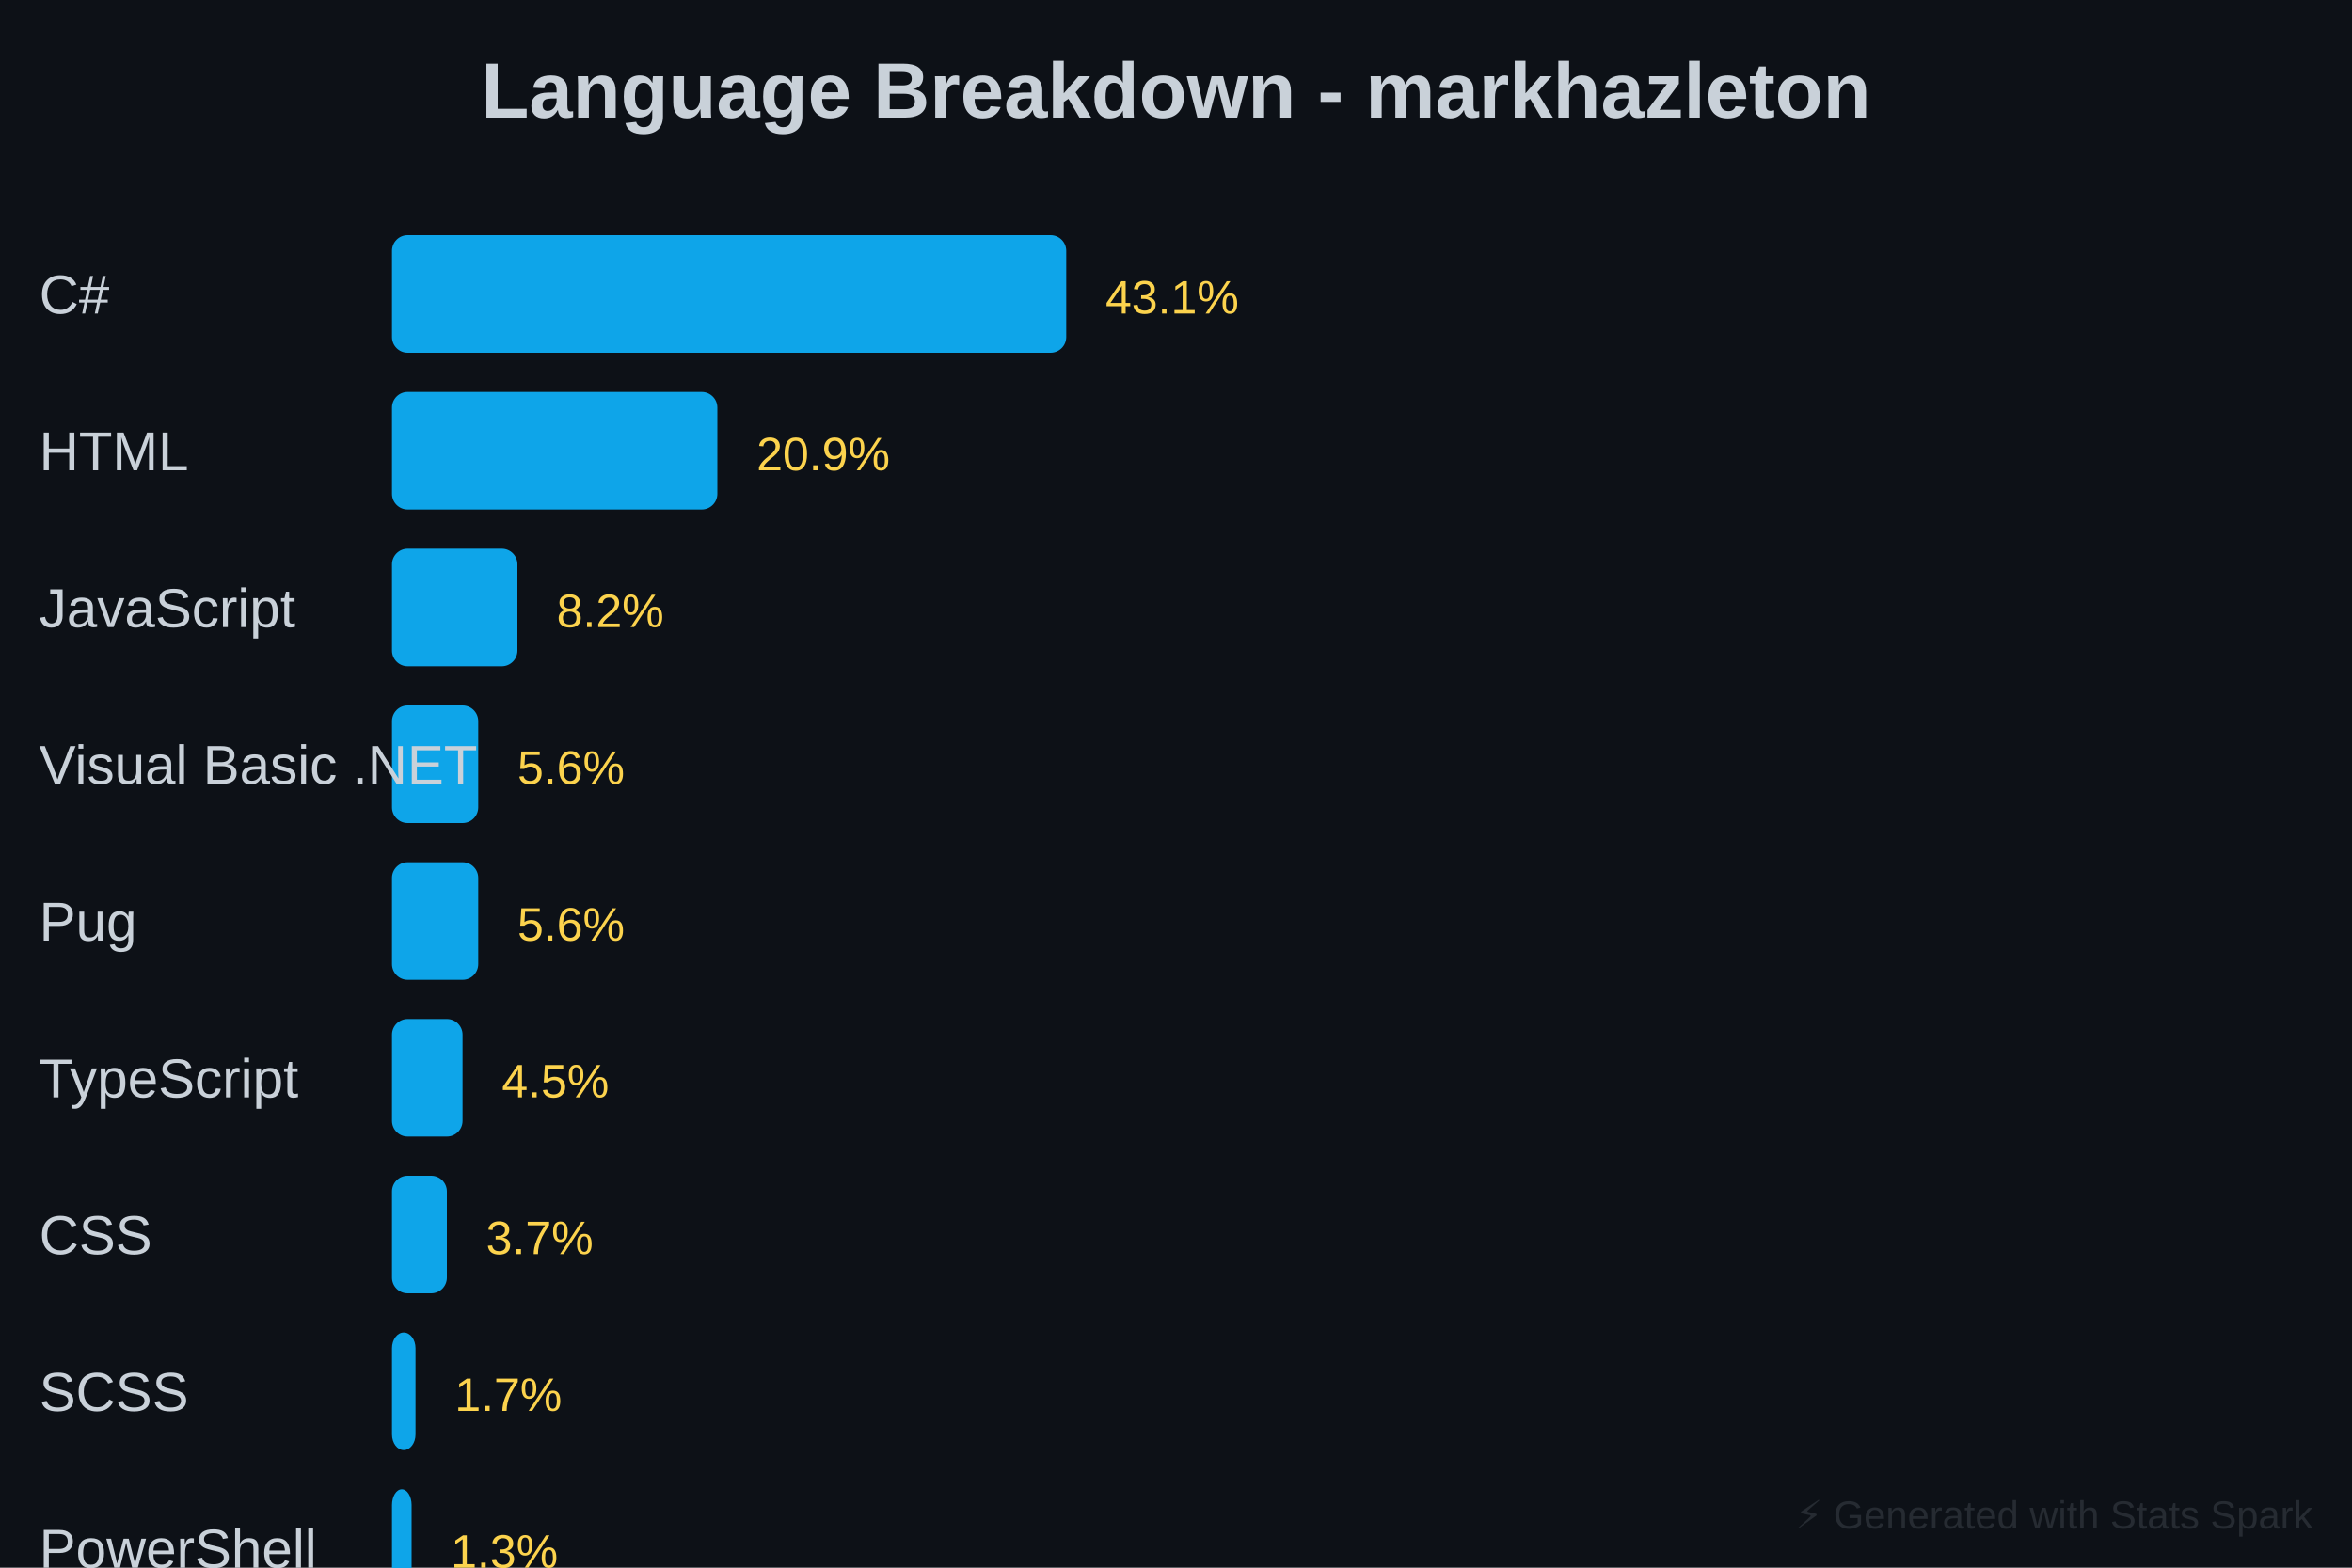
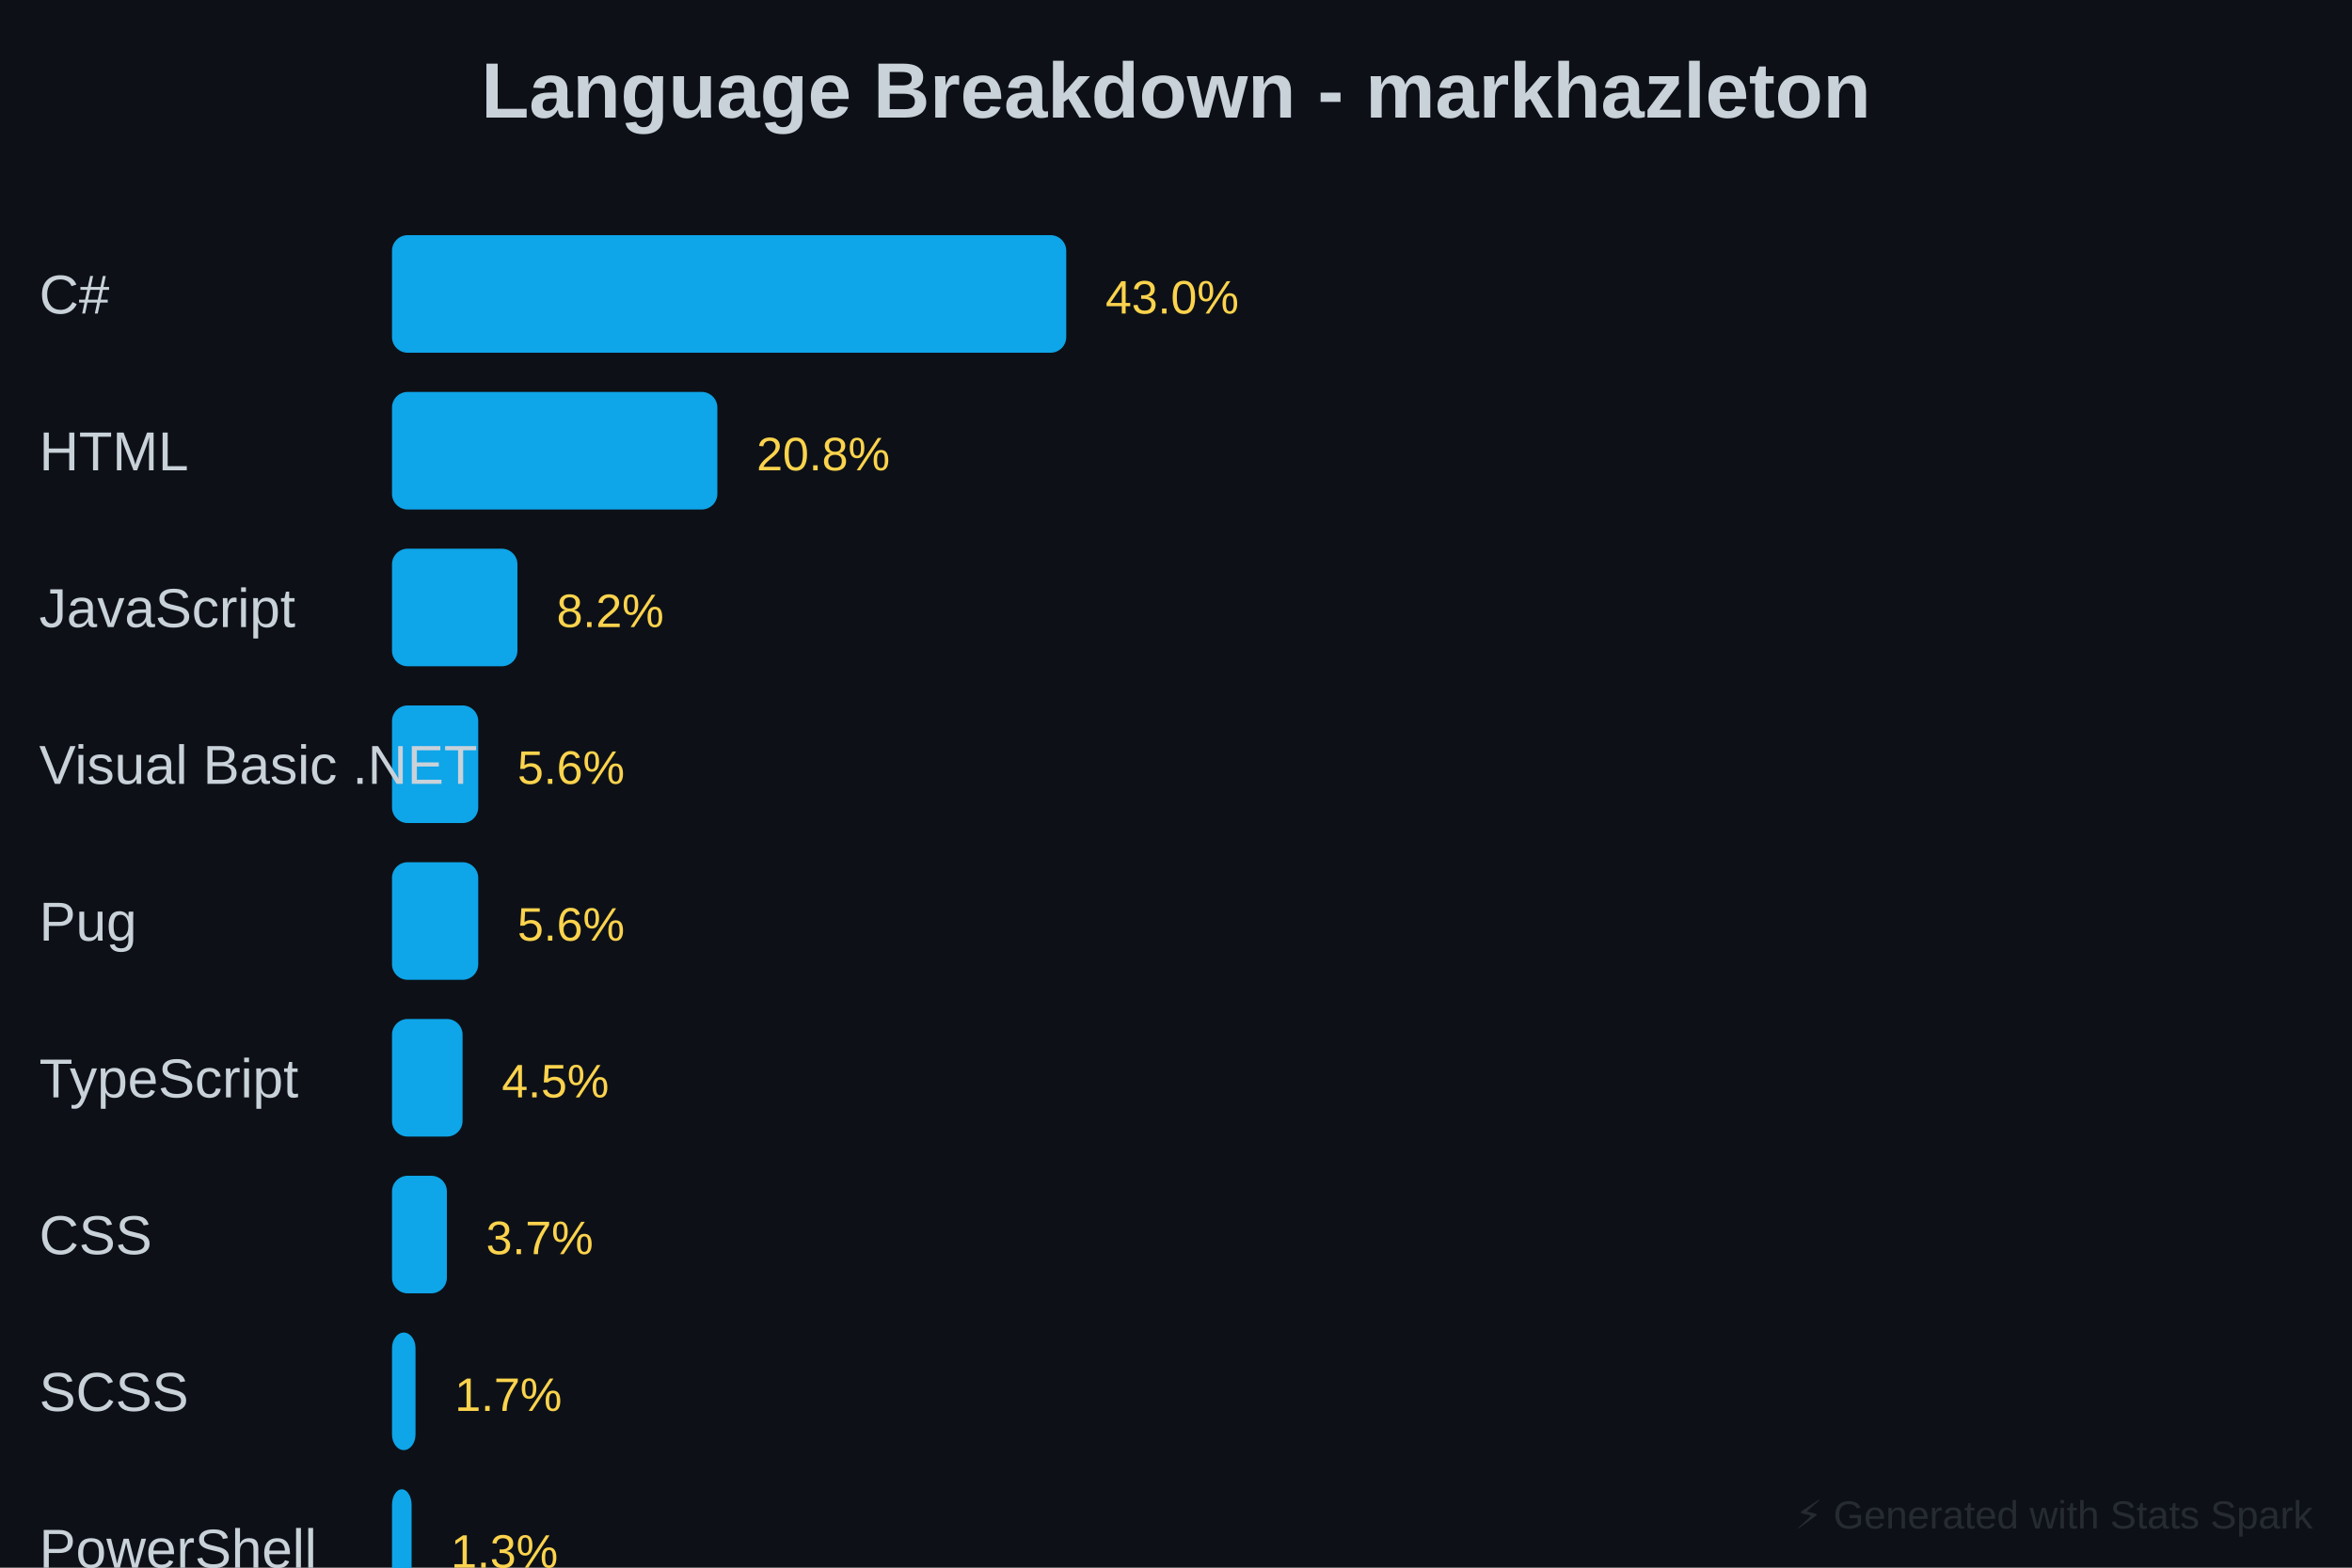
<svg xmlns="http://www.w3.org/2000/svg" baseProfile="full" height="400" version="1.1" width="600">
  <defs />
  <rect fill="#0D1117" height="400" width="600" x="0" y="0" />
  <text fill="#C9D1D9" font-family="Arial, sans-serif" font-size="20px" font-weight="bold" text-anchor="middle" x="300" y="30">Language Breakdown - markhazleton</text>
  <rect fill="#0EA5E9" height="30" rx="4" width="172" x="100" y="60" />
  <text fill="#C9D1D9" font-family="Arial, sans-serif" font-size="14px" x="10" y="80">C#</text>
-   <text fill="#FCD34D" font-family="Arial, sans-serif" font-size="12px" x="282" y="80">43.1%</text>
+   <text fill="#FCD34D" font-family="Arial, sans-serif" font-size="12px" x="282" y="80">43.0%</text>
  <rect fill="#0EA5E9" height="30" rx="4" width="83" x="100" y="100" />
  <text fill="#C9D1D9" font-family="Arial, sans-serif" font-size="14px" x="10" y="120">HTML</text>
-   <text fill="#FCD34D" font-family="Arial, sans-serif" font-size="12px" x="193" y="120">20.9%</text>
+   <text fill="#FCD34D" font-family="Arial, sans-serif" font-size="12px" x="193" y="120">20.8%</text>
  <rect fill="#0EA5E9" height="30" rx="4" width="32" x="100" y="140" />
  <text fill="#C9D1D9" font-family="Arial, sans-serif" font-size="14px" x="10" y="160">JavaScript</text>
  <text fill="#FCD34D" font-family="Arial, sans-serif" font-size="12px" x="142" y="160">8.2%</text>
  <rect fill="#0EA5E9" height="30" rx="4" width="22" x="100" y="180" />
  <text fill="#C9D1D9" font-family="Arial, sans-serif" font-size="14px" x="10" y="200">Visual Basic .NET</text>
  <text fill="#FCD34D" font-family="Arial, sans-serif" font-size="12px" x="132" y="200">5.6%</text>
  <rect fill="#0EA5E9" height="30" rx="4" width="22" x="100" y="220" />
  <text fill="#C9D1D9" font-family="Arial, sans-serif" font-size="14px" x="10" y="240">Pug</text>
  <text fill="#FCD34D" font-family="Arial, sans-serif" font-size="12px" x="132" y="240">5.6%</text>
  <rect fill="#0EA5E9" height="30" rx="4" width="18" x="100" y="260" />
  <text fill="#C9D1D9" font-family="Arial, sans-serif" font-size="14px" x="10" y="280">TypeScript</text>
  <text fill="#FCD34D" font-family="Arial, sans-serif" font-size="12px" x="128" y="280">4.5%</text>
  <rect fill="#0EA5E9" height="30" rx="4" width="14" x="100" y="300" />
  <text fill="#C9D1D9" font-family="Arial, sans-serif" font-size="14px" x="10" y="320">CSS</text>
  <text fill="#FCD34D" font-family="Arial, sans-serif" font-size="12px" x="124" y="320">3.7%</text>
  <rect fill="#0EA5E9" height="30" rx="4" width="6" x="100" y="340" />
  <text fill="#C9D1D9" font-family="Arial, sans-serif" font-size="14px" x="10" y="360">SCSS</text>
  <text fill="#FCD34D" font-family="Arial, sans-serif" font-size="12px" x="116" y="360">1.7%</text>
  <rect fill="#0EA5E9" height="30" rx="4" width="5" x="100" y="380" />
  <text fill="#C9D1D9" font-family="Arial, sans-serif" font-size="14px" x="10" y="400">PowerShell</text>
  <text fill="#FCD34D" font-family="Arial, sans-serif" font-size="12px" x="115" y="400">1.3%</text>
-   <rect fill="#0EA5E9" height="30" rx="4" width="20" x="100" y="420" />
+   <rect fill="#0EA5E9" height="30" rx="4" width="21" x="100" y="420" />
  <text fill="#C9D1D9" font-family="Arial, sans-serif" font-size="14px" x="10" y="440">Other</text>
-   <text fill="#FCD34D" font-family="Arial, sans-serif" font-size="12px" x="130" y="440">5.2%</text>
+   <text fill="#FCD34D" font-family="Arial, sans-serif" font-size="12px" x="131" y="440">5.3%</text>
  <text fill="#30363D" font-family="Arial, sans-serif" font-size="10px" opacity="0.7" text-anchor="end" x="590" y="390">⚡ Generated with Stats Spark</text>
</svg>
